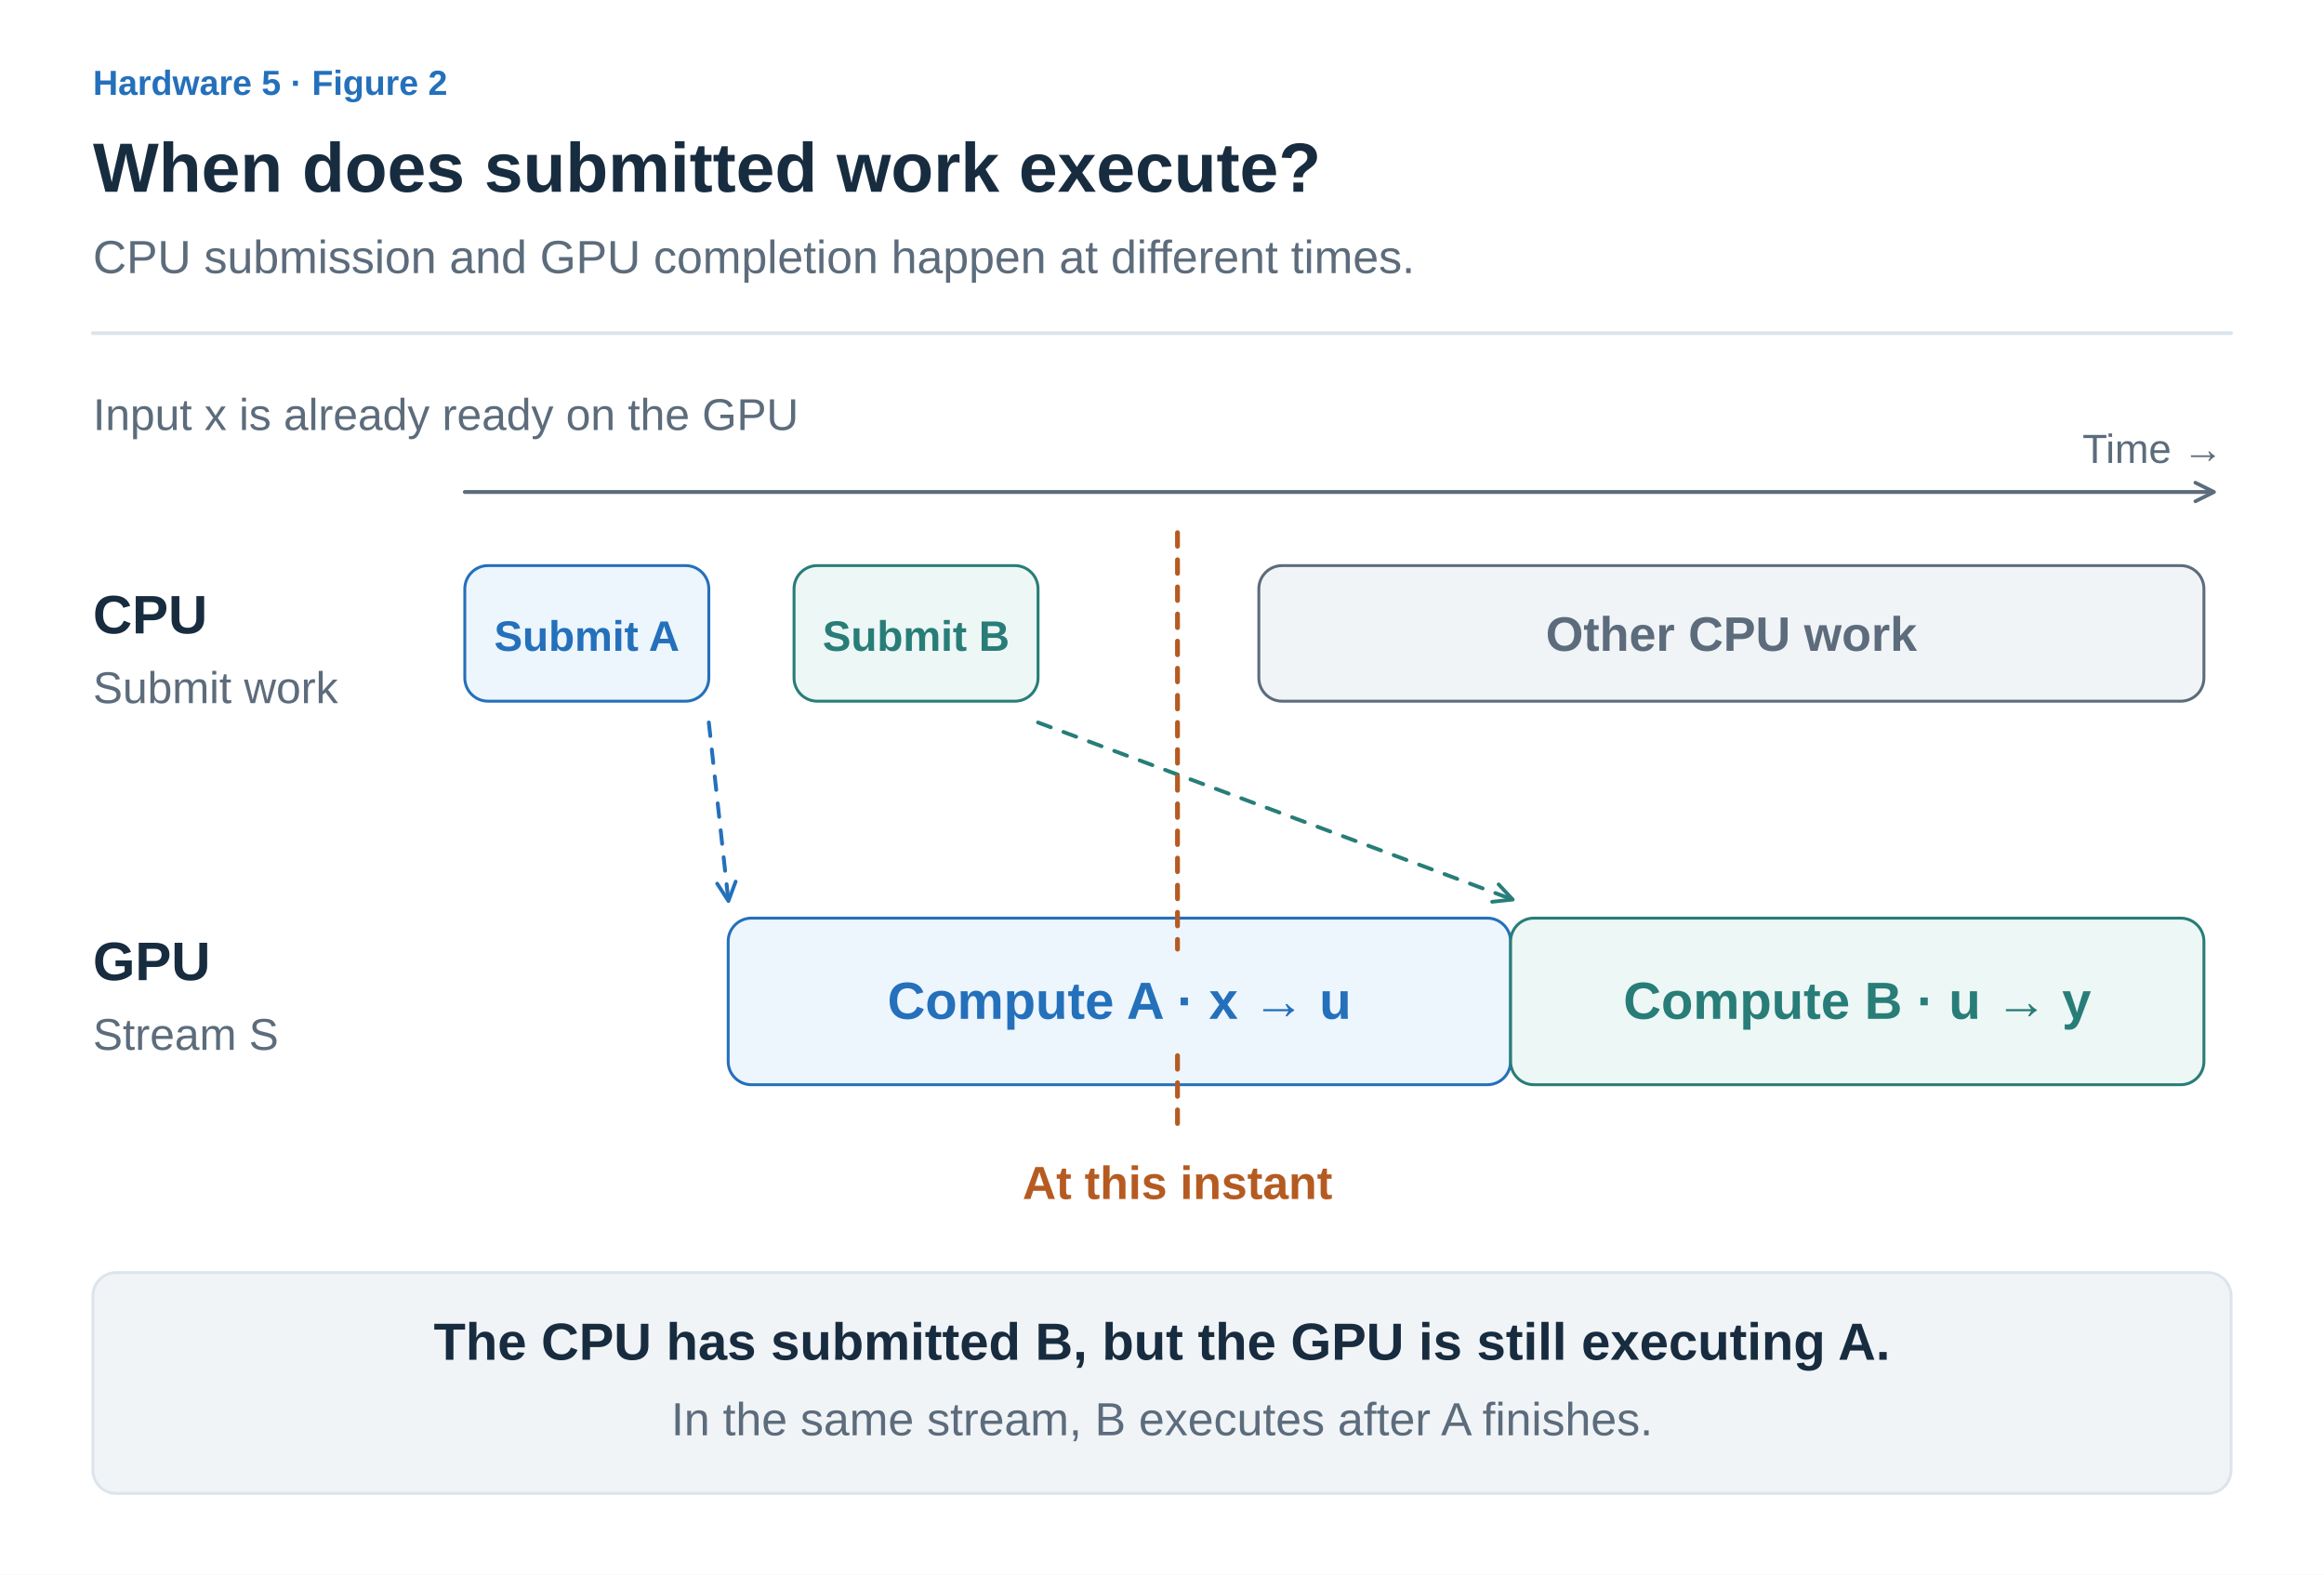
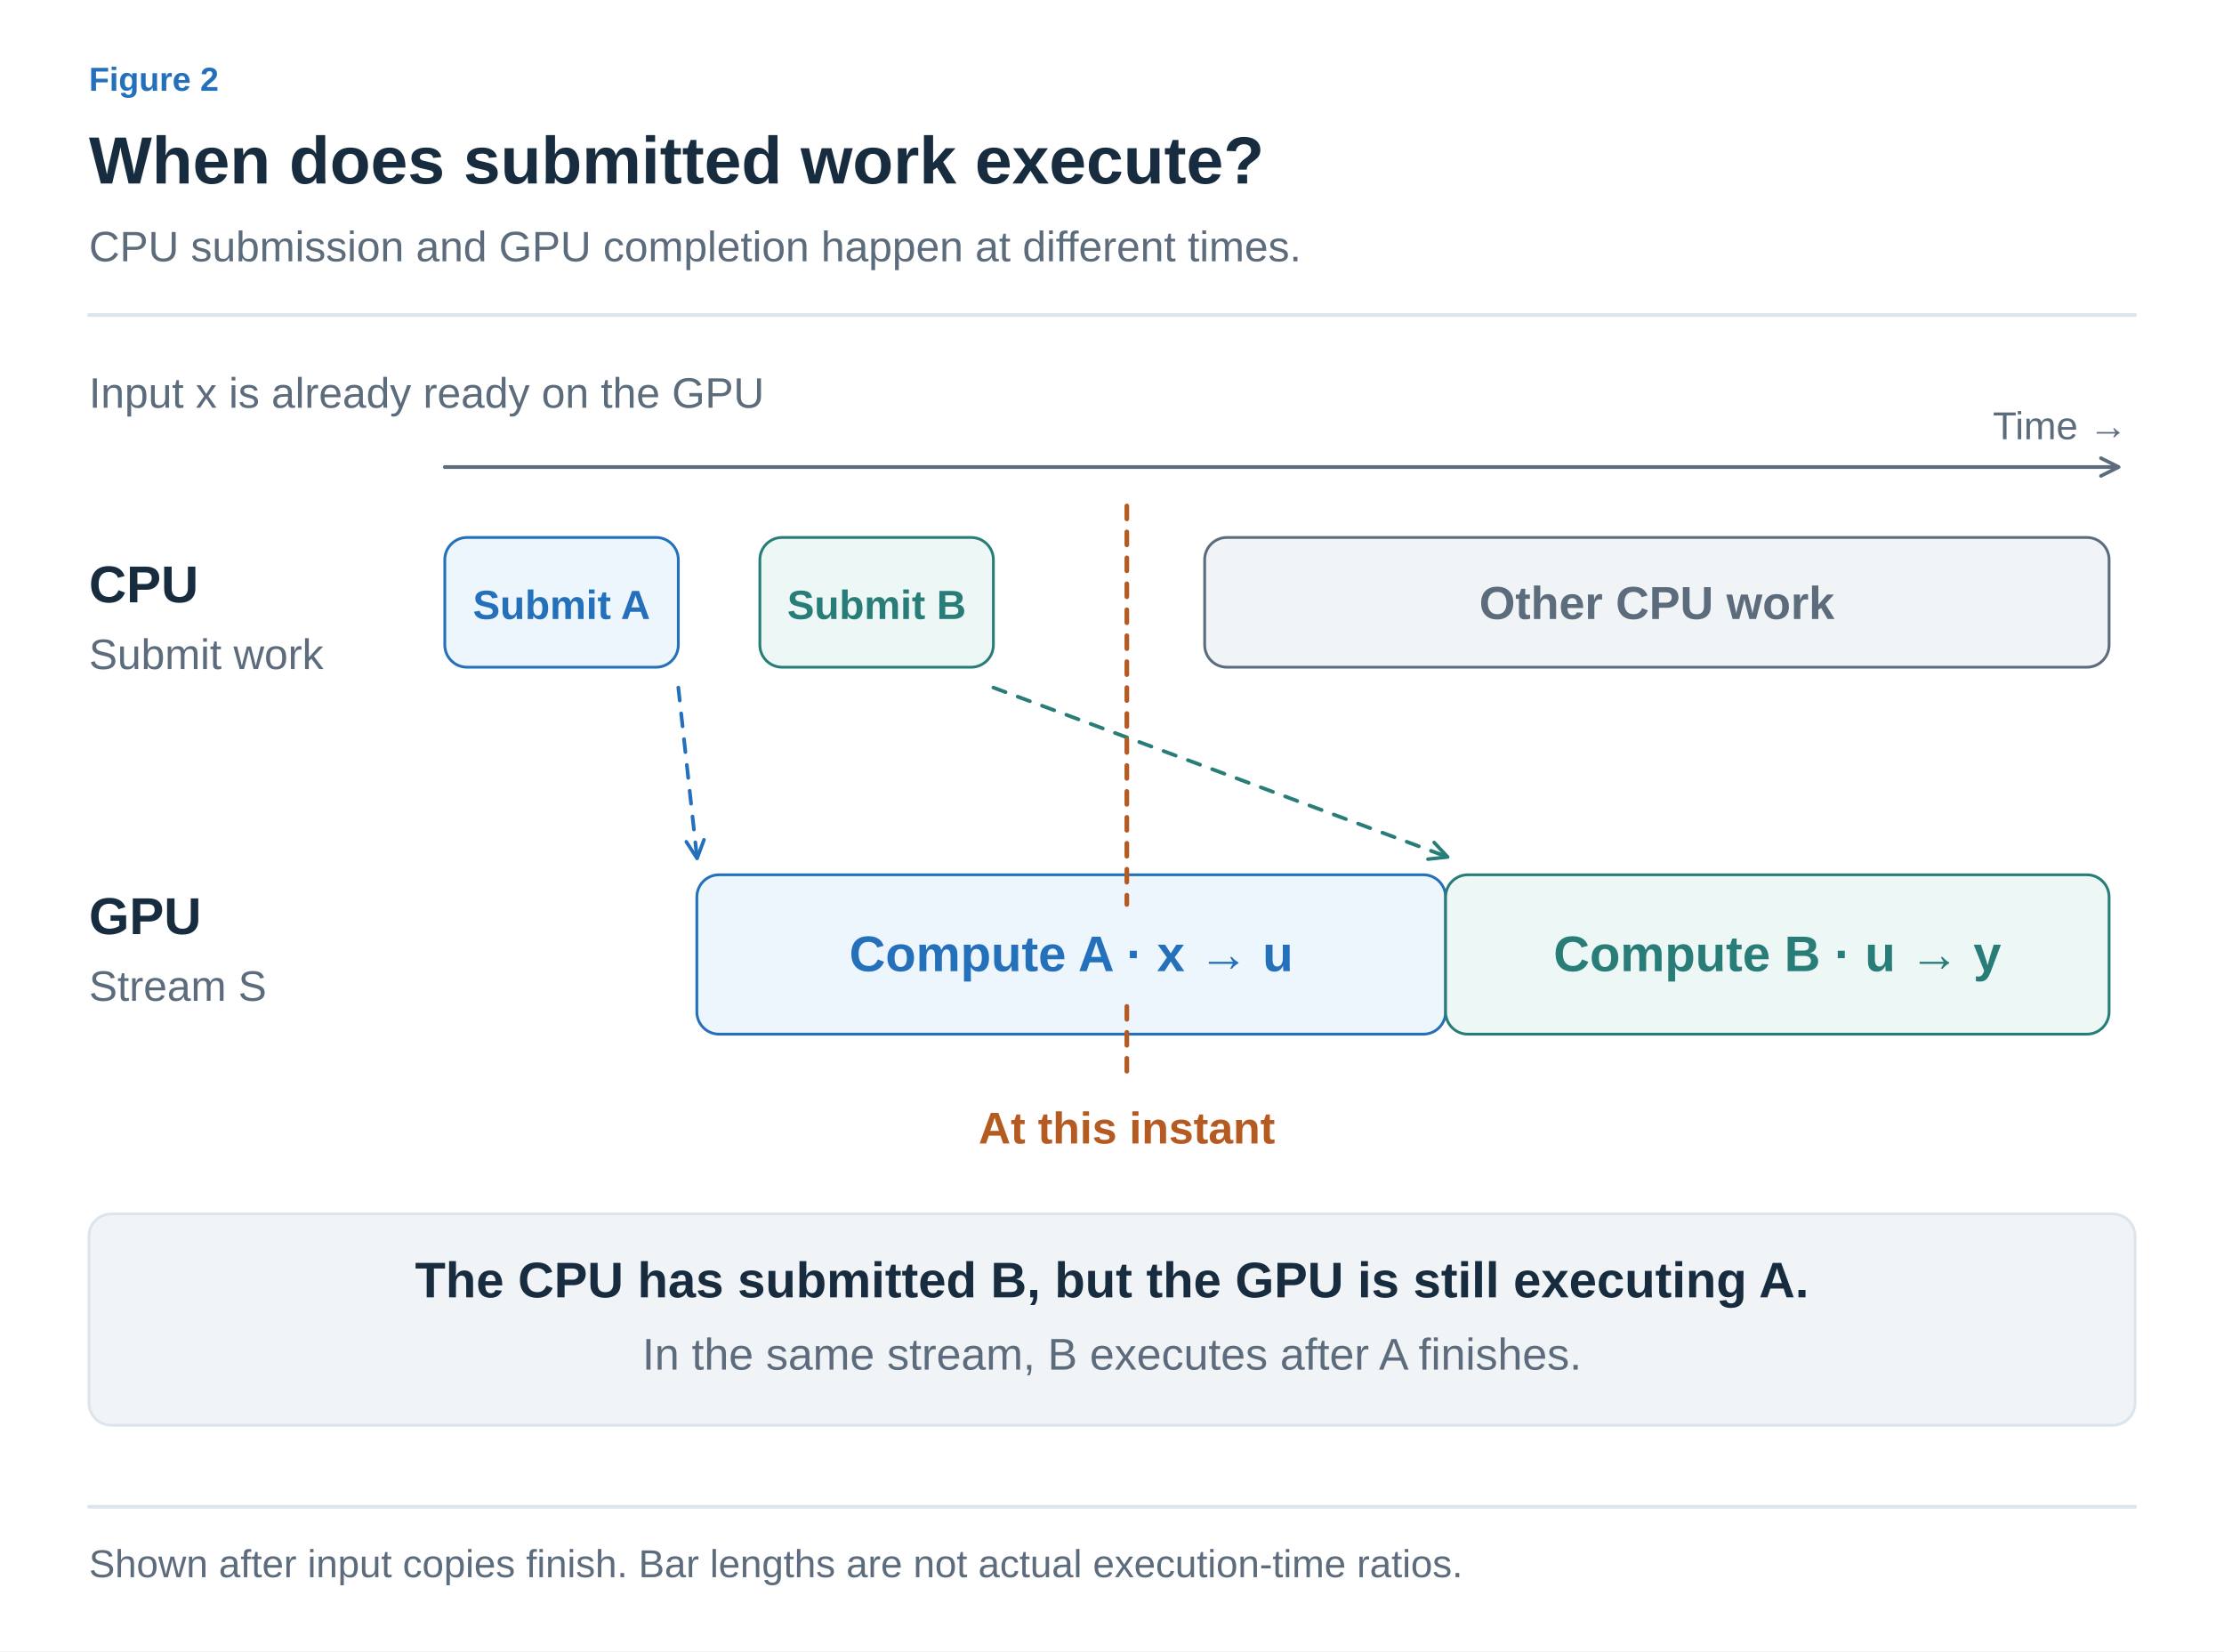
- <svg xmlns="http://www.w3.org/2000/svg" width="1200" height="813" viewBox="0 0 1200 813" role="img" aria-labelledby="title desc">
+ <svg xmlns="http://www.w3.org/2000/svg" width="1200" height="891" viewBox="0 0 1200 891" role="img" aria-labelledby="title desc">
  <defs>
-     <marker id="muted" viewBox="0 0 10 10" refX="8" refY="5" markerWidth="6" markerHeight="6" orient="auto">
+     <marker id="arrow-ink" viewBox="0 0 10 10" refX="8" refY="5" markerWidth="6" markerHeight="6" orient="auto">
+       <path d="M1 1 L9 5 L1 9" fill="none" stroke="#182C40" stroke-width="1.6" />
+     </marker>
+     <marker id="arrow-muted" viewBox="0 0 10 10" refX="8" refY="5" markerWidth="6" markerHeight="6" orient="auto">
      <path d="M1 1 L9 5 L1 9" fill="none" stroke="#5C6C7C" stroke-width="1.6" />
    </marker>
-     <marker id="blue" viewBox="0 0 10 10" refX="8" refY="5" markerWidth="6" markerHeight="6" orient="auto">
+     <marker id="arrow-line" viewBox="0 0 10 10" refX="8" refY="5" markerWidth="6" markerHeight="6" orient="auto">
+       <path d="M1 1 L9 5 L1 9" fill="none" stroke="#DCE4EC" stroke-width="1.6" />
+     </marker>
+     <marker id="arrow-paper" viewBox="0 0 10 10" refX="8" refY="5" markerWidth="6" markerHeight="6" orient="auto">
+       <path d="M1 1 L9 5 L1 9" fill="none" stroke="#FFFFFF" stroke-width="1.6" />
+     </marker>
+     <marker id="arrow-blue" viewBox="0 0 10 10" refX="8" refY="5" markerWidth="6" markerHeight="6" orient="auto">
      <path d="M1 1 L9 5 L1 9" fill="none" stroke="#2470BB" stroke-width="1.6" />
    </marker>
-     <marker id="orange" viewBox="0 0 10 10" refX="8" refY="5" markerWidth="6" markerHeight="6" orient="auto">
+     <marker id="arrow-teal" viewBox="0 0 10 10" refX="8" refY="5" markerWidth="6" markerHeight="6" orient="auto">
+       <path d="M1 1 L9 5 L1 9" fill="none" stroke="#287D78" stroke-width="1.6" />
+     </marker>
+     <marker id="arrow-orange" viewBox="0 0 10 10" refX="8" refY="5" markerWidth="6" markerHeight="6" orient="auto">
      <path d="M1 1 L9 5 L1 9" fill="none" stroke="#B55B22" stroke-width="1.6" />
    </marker>
-     <marker id="teal" viewBox="0 0 10 10" refX="8" refY="5" markerWidth="6" markerHeight="6" orient="auto">
-       <path d="M1 1 L9 5 L1 9" fill="none" stroke="#287D78" stroke-width="1.6" />
+     <marker id="arrow-purple" viewBox="0 0 10 10" refX="8" refY="5" markerWidth="6" markerHeight="6" orient="auto">
+       <path d="M1 1 L9 5 L1 9" fill="none" stroke="#7954A3" stroke-width="1.6" />
    </marker>
-     <marker id="purple" viewBox="0 0 10 10" refX="8" refY="5" markerWidth="6" markerHeight="6" orient="auto">
-       <path d="M1 1 L9 5 L1 9" fill="none" stroke="#7954A3" stroke-width="1.6" />
+     <marker id="arrow-gray" viewBox="0 0 10 10" refX="8" refY="5" markerWidth="6" markerHeight="6" orient="auto">
+       <path d="M1 1 L9 5 L1 9" fill="none" stroke="#657789" stroke-width="1.6" />
+     </marker>
+     <marker id="arrow-red" viewBox="0 0 10 10" refX="8" refY="5" markerWidth="6" markerHeight="6" orient="auto">
+       <path d="M1 1 L9 5 L1 9" fill="none" stroke="#B34242" stroke-width="1.6" />
+     </marker>
+     <marker id="arrow-indigo" viewBox="0 0 10 10" refX="8" refY="5" markerWidth="6" markerHeight="6" orient="auto">
+       <path d="M1 1 L9 5 L1 9" fill="none" stroke="#4C60A8" stroke-width="1.6" />
+     </marker>
+     <marker id="arrow-slate" viewBox="0 0 10 10" refX="8" refY="5" markerWidth="6" markerHeight="6" orient="auto">
+       <path d="M1 1 L9 5 L1 9" fill="none" stroke="#8191A0" stroke-width="1.6" />
+     </marker>
+     <marker id="arrow-surface" viewBox="0 0 10 10" refX="8" refY="5" markerWidth="6" markerHeight="6" orient="auto">
+       <path d="M1 1 L9 5 L1 9" fill="none" stroke="#F8FAFC" stroke-width="1.6" />
    </marker>
  </defs>
  <style>text{font-family:Arial,"Apple SD Gothic Neo","Noto Sans KR",sans-serif}text[font-family]{font-family:Menlo,Consolas,monospace}path{stroke-linecap:round;stroke-linejoin:round}</style>
-   <rect width="1200" height="813" fill="white" />
-   <text x="48" y="49" fill="#2470BB" font-size="18" font-weight="600" text-anchor="start">Hardware 5 · Figure 2</text>
-   <text x="48" y="99" fill="#182C40" font-size="36" font-weight="700" text-anchor="start">When does submitted work execute?</text>
-   <text x="48" y="141" fill="#5C6C7C" font-size="24" font-weight="400" text-anchor="start">CPU submission and GPU completion happen at different times.</text>
-   <path d="M48,172 H1152" fill="none" stroke="#DCE4EC" stroke-width="2" />
-   <text x="48" y="222" fill="#5C6C7C" font-size="23" font-weight="400" text-anchor="start">Input x is already ready on the GPU</text>
-   <path d="M240,254 H1142" fill="none" stroke="#5C6C7C" stroke-width="2" marker-end="url(#muted)" />
-   <text x="1148" y="239" fill="#5C6C7C" font-size="21" font-weight="400" text-anchor="end">Time →</text>
-   <text x="48" y="327" fill="#182C40" font-size="28" font-weight="700" text-anchor="start">CPU</text>
-   <text x="48" y="363" fill="#5C6C7C" font-size="23" font-weight="400" text-anchor="start">Submit work</text>
-   <rect x="240" y="292" width="126" height="70" rx="12" fill="#EDF5FD" stroke="#2470BB" stroke-width="1.5" />
-   <text x="303.0" y="336.0" fill="#2470BB" font-size="22" font-weight="600" text-anchor="middle">Submit A</text>
-   <rect x="410" y="292" width="126" height="70" rx="12" fill="#EDF7F5" stroke="#287D78" stroke-width="1.5" />
-   <text x="473.0" y="336.0" fill="#287D78" font-size="22" font-weight="600" text-anchor="middle">Submit B</text>
-   <rect x="650" y="292" width="488" height="70" rx="12" fill="#F1F4F7" stroke="#5C6C7C" stroke-width="1.5" />
-   <text x="894.0" y="336.0" fill="#5C6C7C" font-size="25" font-weight="600" text-anchor="middle">Other CPU work</text>
-   <text x="48" y="506" fill="#182C40" font-size="28" font-weight="700" text-anchor="start">GPU</text>
-   <text x="48" y="542" fill="#5C6C7C" font-size="23" font-weight="400" text-anchor="start">Stream S</text>
-   <rect x="376" y="474" width="404" height="86" rx="12" fill="#EDF5FD" stroke="#2470BB" stroke-width="1.5" />
-   <text x="578.0" y="526.0" fill="#2470BB" font-size="27" font-weight="600" text-anchor="middle">Compute A  ·  x → u</text>
-   <rect x="780" y="474" width="358" height="86" rx="12" fill="#EDF7F5" stroke="#287D78" stroke-width="1.5" />
-   <text x="959.0" y="526.0" fill="#287D78" font-size="27" font-weight="600" text-anchor="middle">Compute B  ·  u → y</text>
-   <path d="M366,373 L376,464" fill="none" stroke="#2470BB" stroke-width="2" marker-end="url(#blue)" stroke-dasharray="7 7" />
-   <path d="M536,373 L780,464" fill="none" stroke="#287D78" stroke-width="2" marker-end="url(#teal)" stroke-dasharray="7 7" />
-   <path d="M608,275 V490 M608,545 V585" fill="none" stroke="#B55B22" stroke-width="2.5" stroke-dasharray="7 7" />
-   <text x="608" y="619" fill="#B55B22" font-size="24" font-weight="600" text-anchor="middle">At this instant</text>
-   <rect x="48" y="657" width="1104" height="114" rx="12" fill="#F1F4F7" stroke="#DCE4EC" stroke-width="1.5" />
-   <text x="600" y="702" fill="#182C40" font-size="27" font-weight="600" text-anchor="middle">The CPU has submitted B, but the GPU is still executing A.</text>
-   <text x="600" y="741" fill="#5C6C7C" font-size="24" font-weight="400" text-anchor="middle">In the same stream, B executes after A finishes.</text>
+   <rect width="100%" height="100%" fill="white" />
+   <text x="48" y="49" fill="#2470BB" font-size="18" font-weight="600" text-anchor="start" data-max-width="1104">Figure 2</text>
+   <text x="48" y="99" fill="#182C40" font-size="36" font-weight="700" text-anchor="start" data-max-width="1104">When does submitted work execute?</text>
+   <text x="48" y="141" fill="#5C6C7C" font-size="23" font-weight="400" text-anchor="start" data-max-width="1104">CPU submission and GPU completion happen at different times.</text>
+   <path d="M48,170 H1152" stroke="#DCE4EC" stroke-width="2" />
+   <g transform="translate(48 206) scale(1)" data-panel="1">
+     <g transform="translate(-48 -208)">
+       <text x="48" y="222" fill="#5C6C7C" font-size="23" font-weight="400" text-anchor="start">Input x is already ready on the GPU</text>
+       <path d="M240,254 H1142" fill="none" stroke="#5C6C7C" stroke-width="2" marker-end="url(#arrow-muted)" />
+       <text x="1148" y="239" fill="#5C6C7C" font-size="21" font-weight="400" text-anchor="end">Time →</text>
+       <text x="48" y="327" fill="#182C40" font-size="28" font-weight="700" text-anchor="start">CPU</text>
+       <text x="48" y="363" fill="#5C6C7C" font-size="23" font-weight="400" text-anchor="start">Submit work</text>
+       <rect x="240" y="292" width="126" height="70" rx="12" fill="#EDF5FD" stroke="#2470BB" stroke-width="1.5" />
+       <text x="303" y="336" fill="#2470BB" font-size="22" font-weight="600" text-anchor="middle">Submit A</text>
+       <rect x="410" y="292" width="126" height="70" rx="12" fill="#EDF7F5" stroke="#287D78" stroke-width="1.5" />
+       <text x="473" y="336" fill="#287D78" font-size="22" font-weight="600" text-anchor="middle">Submit B</text>
+       <rect x="650" y="292" width="488" height="70" rx="12" fill="#F1F4F7" stroke="#5C6C7C" stroke-width="1.5" />
+       <text x="894" y="336" fill="#5C6C7C" font-size="25" font-weight="600" text-anchor="middle">Other CPU work</text>
+       <text x="48" y="506" fill="#182C40" font-size="28" font-weight="700" text-anchor="start">GPU</text>
+       <text x="48" y="542" fill="#5C6C7C" font-size="23" font-weight="400" text-anchor="start">Stream S</text>
+       <rect x="376" y="474" width="404" height="86" rx="12" fill="#EDF5FD" stroke="#2470BB" stroke-width="1.5" />
+       <text x="578" y="526" fill="#2470BB" font-size="27" font-weight="600" text-anchor="middle">Compute A  ·  x → u</text>
+       <rect x="780" y="474" width="358" height="86" rx="12" fill="#EDF7F5" stroke="#287D78" stroke-width="1.5" />
+       <text x="959" y="526" fill="#287D78" font-size="27" font-weight="600" text-anchor="middle">Compute B  ·  u → y</text>
+       <path d="M366,373 L376,464" fill="none" stroke="#2470BB" stroke-width="2" marker-end="url(#arrow-blue)" stroke-dasharray="7 7" />
+       <path d="M536,373 L780,464" fill="none" stroke="#287D78" stroke-width="2" marker-end="url(#arrow-teal)" stroke-dasharray="7 7" />
+       <path d="M608,275 V490 M608,545 V585" fill="none" stroke="#B55B22" stroke-width="2.5" stroke-dasharray="7 7" />
+       <text x="608" y="619" fill="#B55B22" font-size="24" font-weight="600" text-anchor="middle">At this instant</text>
+       <rect x="48" y="657" width="1104" height="114" rx="12" fill="#F1F4F7" stroke="#DCE4EC" stroke-width="1.5" />
+       <text x="600" y="702" fill="#182C40" font-size="27" font-weight="600" text-anchor="middle">The CPU has submitted B, but the GPU is still executing A.</text>
+       <text x="600" y="741" fill="#5C6C7C" font-size="24" font-weight="400" text-anchor="middle">In the same stream, B executes after A finishes.</text>
+     </g>
+   </g>
+   <path d="M48,813 H1152" stroke="#DCE4EC" stroke-width="2" />
+   <text x="48" y="851" fill="#5C6C7C" font-size="21" font-weight="400" text-anchor="start" data-max-width="1104">Shown after input copies finish. Bar lengths are not actual execution-time ratios.</text>
</svg>
